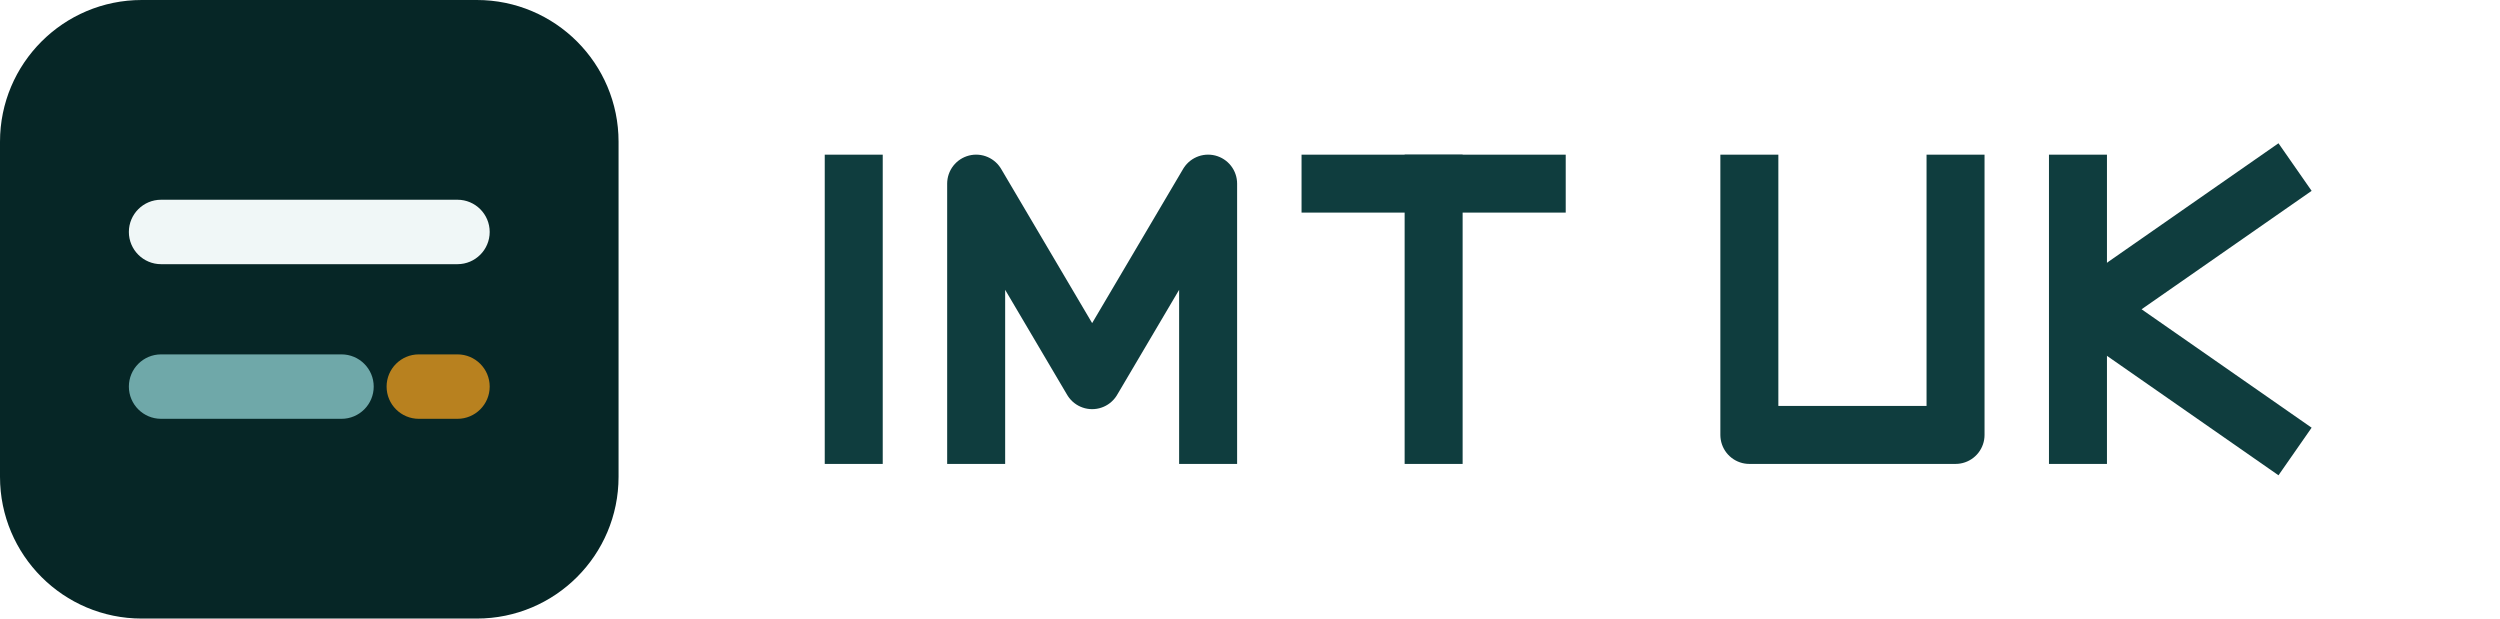
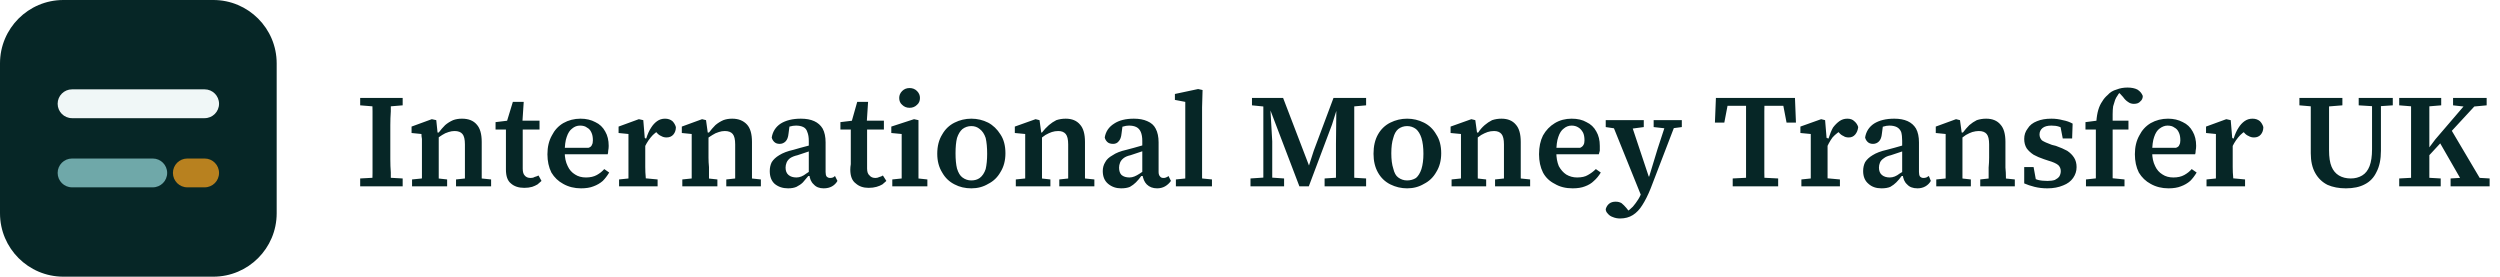
- <svg xmlns="http://www.w3.org/2000/svg" viewBox="0 0 194 48" width="194" height="48" role="img" aria-labelledby="lt">
-   <rect width="48" height="48" rx="11" fill="#062626" />
-   <rect x="10" y="15.5" width="28" height="5" rx="2.5" fill="#F0F7F7" />
-   <rect x="10" y="27.5" width="19" height="5" rx="2.5" fill="#6FA8A9" />
-   <rect x="30" y="27.5" width="8" height="5" rx="2.5" fill="#B8811F" />
-   <g transform="translate(64 12)" fill="none" stroke="#0F3D3E" stroke-width="4.5" stroke-linecap="square" stroke-linejoin="round">
-     <path d="M2.25 2.25V21.75" />
-     <path d="M11.75 21.75V2.25L20.75 17.5L29.75 2.25V21.75" />
-     <path d="M39.25 2.25H55.25" />
-     <path d="M47.25 2.25V21.75" />
-     <path d="M71.75 2.25V21.75H87.75V2.25" />
-     <path d="M97.25 2.25V21.75" />
-     <path d="M112.25 2.25L98.25 12L112.25 21.75" />
+ <svg xmlns="http://www.w3.org/2000/svg" viewBox="0 0 506 56" width="506" height="56" role="img" aria-labelledby="lt">
+   <rect width="56" height="56" rx="12.83" fill="#062626" />
+   <g transform="scale(1.1667)">
+     <rect x="10" y="15.5" width="28" height="5" rx="2.5" fill="#F0F7F7" />
+     <rect x="10" y="27.5" width="19" height="5" rx="2.5" fill="#6FA8A9" />
+     <rect x="30" y="27.5" width="8" height="5" rx="2.5" fill="#B8811F" />
+   </g>
+   <g fill="#062626">
+     <path transform="translate(72 37.72)" d="M0.9 0V-1.6L4.6 -1.8H5.9L9.5 -1.6V0ZM3.3 0Q3.4 -1.4 3.4 -2.7Q3.4 -4.1 3.4 -5.5Q3.4 -6.9 3.4 -8.3V-9.7Q3.4 -11 3.4 -12.4Q3.4 -13.8 3.4 -15.2Q3.4 -16.6 3.3 -17.9H7.1Q7.1 -16.6 7.1 -15.2Q7 -13.8 7 -12.4Q7 -11.1 7 -9.7V-8.3Q7 -6.9 7 -5.5Q7 -4.1 7.1 -2.8Q7.1 -1.4 7.1 0ZM0.9 -16.4V-17.9H9.5V-16.4L5.9 -16.1H4.6Z M11.4 0V-1.4L14.4 -1.7H15.8L18.5 -1.4V0ZM13.3 0Q13.3 -0.8 13.4 -1.8Q13.4 -2.8 13.4 -3.9Q13.4 -4.9 13.4 -5.8V-7.3Q13.4 -7.9 13.4 -8.5Q13.4 -9 13.4 -9.6Q13.3 -10.1 13.3 -10.6L11.3 -10.8V-12.1L15.4 -13.6L16.3 -13.4L16.6 -10.5L16.8 -10.5V-5.8Q16.8 -4.9 16.8 -3.9Q16.8 -2.8 16.8 -1.8Q16.8 -0.8 16.8 0ZM20.3 0V-1.4L23.1 -1.7H24.5L27.4 -1.4V0ZM22.1 0Q22.1 -0.8 22.1 -1.8Q22.1 -2.8 22.1 -3.8Q22.1 -4.9 22.1 -5.8V-8.5Q22.1 -10 21.6 -10.6Q21.1 -11.2 20 -11.2Q19.4 -11.2 18.8 -11Q18.1 -10.8 17.5 -10.4Q16.8 -10 16.2 -9.4L16.1 -10.9H16.8Q17.4 -11.7 18.1 -12.4Q18.8 -13 19.7 -13.4Q20.5 -13.7 21.5 -13.7Q23.5 -13.7 24.5 -12.5Q25.5 -11.4 25.5 -9V-5.8Q25.5 -4.9 25.5 -3.8Q25.5 -2.8 25.5 -1.8Q25.5 -0.8 25.5 0Z M32.1 -11.5V-13.3H37.2V-11.5ZM34.1 0.3Q32.4 0.3 31.4 -0.6Q30.4 -1.4 30.4 -3.4Q30.4 -3.9 30.4 -4.5Q30.4 -5 30.4 -5.7V-11.5H28.3V-13L31.6 -13.4L30.4 -12.5L31.8 -17.1H34L33.7 -12.5L33.8 -12.2V-3.6Q33.8 -2.6 34.2 -2.2Q34.6 -1.7 35.4 -1.7Q35.9 -1.7 36.2 -1.9Q36.6 -2 37 -2.2L37.6 -1.1Q37.3 -0.8 36.8 -0.4Q36.3 -0.1 35.7 0.1Q35 0.3 34.1 0.3Z M45.6 0.4Q43.6 0.4 42 -0.5Q40.5 -1.3 39.6 -2.8Q38.8 -4.4 38.8 -6.5Q38.8 -8.7 39.7 -10.3Q40.5 -11.9 42 -12.8Q43.6 -13.7 45.5 -13.7Q47.2 -13.7 48.5 -13Q49.8 -12.4 50.5 -11.1Q51.2 -9.9 51.2 -8.2Q51.2 -7.7 51.1 -7.2Q51.1 -6.8 51 -6.5H40.9V-7.8H47.1Q47.7 -8 47.8 -8.4Q48 -8.7 48 -9.3Q48 -10.3 47.7 -10.9Q47.4 -11.6 46.8 -11.9Q46.3 -12.3 45.4 -12.3Q44.5 -12.3 43.8 -11.7Q43.1 -11.2 42.7 -10Q42.3 -8.9 42.3 -6.9Q42.3 -5.3 42.9 -4.1Q43.4 -3 44.4 -2.4Q45.3 -1.8 46.6 -1.8Q47.9 -1.8 48.8 -2.3Q49.7 -2.8 50.3 -3.5L51.3 -2.8Q50.7 -1.8 50 -1.1Q49.2 -0.4 48.1 -0Q47.1 0.4 45.6 0.4Z M53.3 0V-1.4L56.2 -1.7H57.9L61.1 -1.4V0ZM55.2 0Q55.2 -0.8 55.2 -1.8Q55.2 -2.8 55.2 -3.9Q55.2 -4.9 55.2 -5.8V-7.3Q55.2 -7.9 55.2 -8.5Q55.2 -9 55.2 -9.6Q55.2 -10.1 55.2 -10.6L53.2 -10.8V-12.1L57.3 -13.6L58.2 -13.4L58.5 -9.8L58.6 -9.8V-5.8Q58.6 -4.9 58.6 -3.9Q58.6 -2.8 58.7 -1.8Q58.7 -0.8 58.7 0ZM58.3 -7.5 58 -9.7H58.8Q59.2 -11 59.8 -11.9Q60.3 -12.7 61 -13.2Q61.7 -13.7 62.6 -13.7Q63.5 -13.7 64.1 -13.2Q64.6 -12.7 64.8 -12Q64.8 -11.1 64.3 -10.5Q63.8 -9.9 62.9 -9.9Q62.3 -9.9 61.8 -10.2Q61.3 -10.4 60.9 -10.9L60.3 -11.5L61.7 -11.5Q60.5 -10.9 59.7 -9.9Q58.8 -8.8 58.3 -7.5Z M66.1 0V-1.4L69 -1.7H70.4L73.2 -1.4V0ZM68 0Q68 -0.8 68 -1.8Q68 -2.8 68 -3.9Q68 -4.9 68 -5.8V-7.3Q68 -7.9 68 -8.5Q68 -9 68 -9.6Q68 -10.1 68 -10.6L66 -10.8V-12.1L70.1 -13.6L70.9 -13.4L71.3 -10.5L71.4 -10.5V-5.8Q71.4 -4.9 71.5 -3.9Q71.5 -2.8 71.5 -1.8Q71.5 -0.8 71.5 0ZM75 0V-1.4L77.8 -1.7H79.2L82 -1.4V0ZM76.7 0Q76.8 -0.8 76.8 -1.8Q76.8 -2.8 76.8 -3.8Q76.8 -4.9 76.8 -5.8V-8.5Q76.8 -10 76.3 -10.6Q75.8 -11.2 74.7 -11.2Q74.1 -11.2 73.5 -11Q72.8 -10.8 72.2 -10.4Q71.5 -10 70.8 -9.4L70.7 -10.9H71.5Q72.1 -11.7 72.8 -12.4Q73.5 -13 74.4 -13.4Q75.2 -13.7 76.2 -13.7Q78.1 -13.7 79.2 -12.5Q80.2 -11.4 80.2 -9V-5.8Q80.2 -4.9 80.2 -3.8Q80.2 -2.8 80.2 -1.8Q80.2 -0.8 80.2 0Z M87.5 0.4Q85.9 0.4 84.8 -0.5Q83.8 -1.4 83.8 -3.1Q83.8 -4.1 84.2 -4.9Q84.7 -5.7 85.7 -6.3Q86.8 -7 88.6 -7.4Q89.3 -7.6 90 -7.8Q90.8 -8 91.5 -8.2Q92.2 -8.4 93 -8.6V-7.5Q92.1 -7.2 91.2 -6.9Q90.3 -6.6 89.4 -6.3Q88.5 -6.1 87.9 -5.7Q87.4 -5.3 87.2 -4.8Q87 -4.3 87 -3.8Q87 -2.8 87.6 -2.3Q88.2 -1.8 89.2 -1.8Q89.7 -1.8 90.2 -2Q90.7 -2.2 91.2 -2.6Q91.7 -2.9 92.5 -3.5L92.6 -2.1H91.6Q91 -1.4 90.5 -0.8Q90 -0.3 89.2 0.1Q88.5 0.4 87.5 0.4ZM94.7 0.4Q93.4 0.4 92.7 -0.4Q91.9 -1.1 91.8 -2.5L91.7 -2.6V-9.2Q91.7 -10.3 91.4 -11Q91.2 -11.7 90.6 -12Q90 -12.3 89.1 -12.3Q88.5 -12.3 87.8 -12.1Q87.2 -12 86.6 -11.8L87.9 -13L87.6 -10.7Q87.5 -9.6 87 -9.1Q86.5 -8.6 85.8 -8.6Q85.1 -8.6 84.7 -9Q84.3 -9.4 84.2 -9.9Q84.5 -11.7 86 -12.7Q87.6 -13.7 90.1 -13.7Q91.7 -13.7 92.8 -13.2Q93.9 -12.7 94.5 -11.7Q95.1 -10.6 95.1 -8.9V-2.9Q95.1 -2.3 95.3 -2Q95.6 -1.7 96 -1.7Q96.3 -1.7 96.6 -1.8Q96.8 -1.9 97 -2.1L97.5 -1.1Q97.1 -0.4 96.4 -0Q95.7 0.4 94.7 0.4Z M101.9 -11.5V-13.3H106.9V-11.5ZM103.8 0.3Q102.2 0.3 101.2 -0.6Q100.1 -1.4 100.1 -3.4Q100.1 -3.9 100.2 -4.5Q100.2 -5 100.2 -5.7V-11.5H98.1V-13L101.4 -13.4L100.2 -12.5L101.5 -17.1H103.7L103.4 -12.5L103.5 -12.2V-3.6Q103.5 -2.6 104 -2.2Q104.4 -1.7 105.2 -1.7Q105.6 -1.7 106 -1.9Q106.4 -2 106.7 -2.2L107.4 -1.1Q107.1 -0.8 106.6 -0.4Q106.1 -0.1 105.4 0.1Q104.7 0.3 103.8 0.3Z M108.6 0V-1.4L111.5 -1.7H112.9L115.7 -1.4V0ZM110.5 0Q110.5 -0.8 110.5 -1.8Q110.5 -2.8 110.5 -3.9Q110.5 -4.9 110.5 -5.8V-7.2Q110.5 -8.2 110.5 -9Q110.5 -9.8 110.5 -10.6L108.4 -10.8V-12.1L113 -13.6L113.9 -13.4L113.9 -9.9V-5.8Q113.9 -4.9 113.9 -3.9Q113.9 -2.8 113.9 -1.8Q113.9 -0.8 113.9 0ZM112.1 -15.9Q111.2 -15.9 110.6 -16.5Q110 -17 110 -17.9Q110 -18.7 110.6 -19.3Q111.2 -19.9 112.1 -19.9Q113 -19.9 113.6 -19.3Q114.2 -18.7 114.2 -17.9Q114.2 -17 113.6 -16.5Q113 -15.9 112.1 -15.9Z M124.6 0.4Q122.7 0.4 121.2 -0.4Q119.6 -1.2 118.7 -2.8Q117.7 -4.4 117.7 -6.6Q117.7 -8.9 118.7 -10.5Q119.6 -12.1 121.2 -12.9Q122.8 -13.7 124.6 -13.7Q126.4 -13.7 128 -12.9Q129.5 -12.1 130.5 -10.5Q131.5 -9 131.5 -6.7Q131.5 -4.5 130.5 -2.9Q129.6 -1.3 128 -0.5Q126.5 0.4 124.6 0.4ZM124.6 -1.2Q125.6 -1.2 126.3 -1.7Q127.1 -2.3 127.5 -3.5Q127.8 -4.8 127.8 -6.6Q127.8 -8.5 127.5 -9.8Q127.1 -11 126.3 -11.6Q125.6 -12.2 124.6 -12.2Q123.6 -12.2 122.8 -11.6Q122.1 -11 121.7 -9.8Q121.4 -8.6 121.4 -6.7Q121.4 -4.8 121.7 -3.6Q122.1 -2.3 122.8 -1.8Q123.6 -1.2 124.6 -1.2Z M133.6 0V-1.4L136.5 -1.7H137.9L140.6 -1.4V0ZM135.5 0Q135.5 -0.8 135.5 -1.8Q135.5 -2.8 135.5 -3.9Q135.5 -4.9 135.5 -5.8V-7.3Q135.5 -7.9 135.5 -8.5Q135.5 -9 135.5 -9.6Q135.5 -10.1 135.5 -10.6L133.4 -10.8V-12.1L137.6 -13.6L138.4 -13.4L138.8 -10.5L138.9 -10.5V-5.8Q138.9 -4.9 138.9 -3.9Q138.9 -2.8 138.9 -1.8Q138.9 -0.8 138.9 0ZM142.4 0V-1.4L145.2 -1.7H146.6L149.5 -1.4V0ZM144.2 0Q144.2 -0.8 144.2 -1.8Q144.2 -2.8 144.2 -3.8Q144.2 -4.9 144.2 -5.8V-8.5Q144.2 -10 143.7 -10.6Q143.2 -11.2 142.2 -11.2Q141.5 -11.2 140.9 -11Q140.3 -10.8 139.6 -10.4Q139 -10 138.3 -9.4L138.2 -10.9H138.9Q139.5 -11.7 140.3 -12.4Q141 -13 141.8 -13.4Q142.7 -13.7 143.7 -13.7Q145.6 -13.7 146.6 -12.5Q147.6 -11.4 147.6 -9V-5.8Q147.6 -4.9 147.6 -3.8Q147.6 -2.8 147.6 -1.8Q147.6 -0.8 147.7 0Z M154.9 0.4Q153.4 0.4 152.3 -0.5Q151.2 -1.4 151.2 -3.1Q151.2 -4.1 151.7 -4.9Q152.1 -5.7 153.2 -6.3Q154.2 -7 156 -7.4Q156.8 -7.6 157.5 -7.8Q158.2 -8 158.9 -8.2Q159.7 -8.4 160.4 -8.6V-7.5Q159.5 -7.2 158.6 -6.9Q157.7 -6.6 156.8 -6.3Q155.9 -6.1 155.4 -5.7Q154.9 -5.3 154.7 -4.8Q154.5 -4.3 154.5 -3.8Q154.5 -2.8 155 -2.3Q155.6 -1.8 156.6 -1.8Q157.1 -1.8 157.6 -2Q158.1 -2.2 158.7 -2.6Q159.2 -2.9 159.9 -3.5L160.1 -2.1H159Q158.5 -1.4 157.9 -0.8Q157.4 -0.3 156.7 0.1Q156 0.4 154.9 0.4ZM162.2 0.4Q160.9 0.4 160.1 -0.4Q159.4 -1.1 159.2 -2.5L159.2 -2.6V-9.2Q159.2 -10.3 158.9 -11Q158.6 -11.7 158 -12Q157.4 -12.3 156.5 -12.3Q155.9 -12.3 155.3 -12.1Q154.7 -12 154 -11.8L155.3 -13L155 -10.7Q154.9 -9.6 154.4 -9.1Q154 -8.6 153.3 -8.6Q152.5 -8.6 152.1 -9Q151.7 -9.4 151.6 -9.9Q151.9 -11.7 153.5 -12.7Q155 -13.7 157.5 -13.7Q159.1 -13.7 160.2 -13.2Q161.4 -12.7 161.9 -11.7Q162.5 -10.6 162.5 -8.9V-2.9Q162.5 -2.3 162.8 -2Q163 -1.7 163.5 -1.7Q163.8 -1.7 164 -1.8Q164.3 -1.9 164.5 -2.1L165 -1.1Q164.5 -0.4 163.8 -0Q163.1 0.4 162.2 0.4Z M166 0V-1.4L168.9 -1.7H170.3L173.3 -1.4V0ZM167.9 0Q167.9 -1 167.9 -1.9Q167.9 -2.9 167.9 -3.9Q167.9 -4.9 167.9 -5.8V-17.1L165.8 -17.5V-18.7L170.5 -19.7L171.4 -19.5L171.3 -16V-5.8Q171.3 -4.9 171.3 -3.9Q171.3 -2.9 171.3 -1.9Q171.3 -1 171.4 0Z M181.1 0V-1.6L184.1 -1.8H185L187.9 -1.6V0ZM181.4 -16.4V-17.9H184.8V-16.1H184.4ZM183.7 0V-17.9H185L185.5 -9.1V0ZM191 0 184.9 -16H184.2V-17.9H187.7L193.1 -3.8H192.8L193.9 -7.2L197.9 -17.9H199.6V-16H198.7L197.6 -12.5L192.9 0ZM196.1 0V-1.6L199.2 -1.8H201.1L204.5 -1.6V0ZM198.4 0Q198.4 -1.5 198.4 -2.9Q198.4 -4.3 198.4 -5.7Q198.4 -7.2 198.4 -8.6L198.5 -17.9H202.1Q202.1 -16.6 202.1 -15.2Q202.1 -13.8 202.1 -12.4Q202.1 -11.1 202.1 -9.7V-8.3Q202.1 -6.9 202.1 -5.5Q202.1 -4.1 202.1 -2.8Q202.1 -1.4 202.1 0ZM200.7 -16.1V-17.9H204.5V-16.4L201.1 -16.1Z M212.8 0.4Q211 0.4 209.4 -0.4Q207.8 -1.2 206.9 -2.8Q206 -4.4 206 -6.6Q206 -8.9 206.9 -10.5Q207.8 -12.1 209.4 -12.9Q211 -13.7 212.8 -13.7Q214.6 -13.7 216.2 -12.9Q217.8 -12.1 218.7 -10.5Q219.7 -9 219.7 -6.7Q219.7 -4.5 218.7 -2.9Q217.8 -1.3 216.2 -0.5Q214.7 0.4 212.8 0.4ZM212.8 -1.2Q213.8 -1.2 214.6 -1.7Q215.3 -2.3 215.7 -3.5Q216.1 -4.8 216.1 -6.6Q216.1 -8.5 215.7 -9.8Q215.3 -11 214.6 -11.6Q213.8 -12.2 212.8 -12.2Q211.8 -12.2 211 -11.6Q210.3 -11 210 -9.8Q209.6 -8.6 209.6 -6.7Q209.6 -4.8 210 -3.6Q210.3 -2.3 211 -1.8Q211.8 -1.2 212.8 -1.2Z M221.8 0V-1.4L224.7 -1.7H226.1L228.8 -1.4V0ZM223.7 0Q223.7 -0.8 223.7 -1.8Q223.7 -2.8 223.7 -3.9Q223.7 -4.9 223.7 -5.8V-7.3Q223.7 -7.9 223.7 -8.5Q223.7 -9 223.7 -9.6Q223.7 -10.1 223.7 -10.6L221.6 -10.8V-12.1L225.8 -13.6L226.6 -13.4L227 -10.5L227.1 -10.5V-5.8Q227.1 -4.9 227.1 -3.9Q227.1 -2.8 227.1 -1.8Q227.1 -0.8 227.2 0ZM230.6 0V-1.4L233.4 -1.7H234.8L237.7 -1.4V0ZM232.4 0Q232.4 -0.8 232.4 -1.8Q232.4 -2.8 232.4 -3.8Q232.4 -4.9 232.4 -5.8V-8.5Q232.4 -10 231.9 -10.6Q231.4 -11.2 230.4 -11.2Q229.7 -11.2 229.1 -11Q228.5 -10.8 227.8 -10.4Q227.2 -10 226.5 -9.4L226.4 -10.9H227.2Q227.7 -11.7 228.5 -12.4Q229.2 -13 230 -13.4Q230.9 -13.7 231.9 -13.7Q233.8 -13.7 234.8 -12.5Q235.8 -11.4 235.8 -9V-5.8Q235.8 -4.9 235.8 -3.8Q235.8 -2.8 235.8 -1.8Q235.8 -0.8 235.9 0Z M246.3 0.4Q244.2 0.4 242.7 -0.5Q241.1 -1.3 240.3 -2.8Q239.5 -4.4 239.5 -6.5Q239.5 -8.7 240.3 -10.3Q241.2 -11.9 242.7 -12.8Q244.2 -13.7 246.1 -13.7Q247.9 -13.7 249.1 -13Q250.4 -12.4 251.1 -11.1Q251.8 -9.9 251.8 -8.2Q251.8 -7.7 251.8 -7.2Q251.7 -6.8 251.6 -6.5H241.6V-7.8H247.8Q248.3 -8 248.5 -8.4Q248.7 -8.7 248.7 -9.3Q248.7 -10.3 248.4 -10.9Q248 -11.6 247.5 -11.9Q246.9 -12.3 246.1 -12.3Q245.2 -12.3 244.5 -11.7Q243.8 -11.2 243.4 -10Q243 -8.9 243 -6.9Q243 -5.3 243.5 -4.1Q244.1 -3 245 -2.4Q246 -1.8 247.2 -1.8Q248.6 -1.8 249.4 -2.3Q250.3 -2.8 251 -3.5L252 -2.8Q251.4 -1.8 250.6 -1.1Q249.9 -0.4 248.8 -0Q247.8 0.4 246.3 0.4Z M255.9 6.5Q255.1 6.5 254.4 6.2Q253.8 6 253.4 5.5Q253 5.1 253 4.6Q253.2 3.9 253.7 3.5Q254.2 3.1 255 3.1Q255.7 3.1 256.2 3.4Q256.7 3.8 257.2 4.4L257.9 5.3L257 5.5L257.2 5.2Q257.9 4.7 258.5 4.1Q259.1 3.4 259.6 2.6Q260.1 1.8 260.4 0.8L261 -0.6L261.4 -0.7L263.5 -7.6L265.4 -13.4H267.4L262.1 0.4Q261.3 2.4 260.4 3.8Q259.6 5.1 258.5 5.8Q257.4 6.5 255.9 6.5ZM260.3 2.2 254 -13.4H257.9L261.7 -2L262.4 -1.8ZM253 -12V-13.4H260.7V-12L257.7 -11.6H255.7ZM262.7 -12V-13.4H268.4V-12L266.1 -11.7H265.4Z M278.7 0V-1.6L282.6 -1.8H283.9L287.9 -1.6V0ZM281.4 0Q281.4 -1.4 281.4 -2.7Q281.4 -4.1 281.4 -5.5Q281.4 -6.9 281.4 -8.3V-9.7Q281.4 -11 281.4 -12.4Q281.4 -13.8 281.4 -15.2Q281.4 -16.6 281.4 -17.9H285.2Q285.1 -16.6 285.1 -15.2Q285.1 -13.8 285.1 -12.4Q285.1 -11.1 285.1 -9.7V-8.3Q285.1 -6.9 285.1 -5.5Q285.1 -4.1 285.1 -2.8Q285.1 -1.4 285.2 0ZM275.1 -12.9 275.3 -17.9H291.3L291.5 -12.9H289.6L288.7 -17.6L290.1 -16.3H276.5L277.9 -17.6L277 -12.9Z M292.6 0V-1.4L295.5 -1.7H297.1L300.4 -1.4V0ZM294.5 0Q294.5 -0.8 294.5 -1.8Q294.5 -2.8 294.5 -3.9Q294.5 -4.9 294.5 -5.8V-7.3Q294.5 -7.9 294.5 -8.5Q294.5 -9 294.5 -9.6Q294.5 -10.1 294.5 -10.6L292.4 -10.8V-12.1L296.6 -13.6L297.4 -13.4L297.7 -9.8L297.9 -9.8V-5.8Q297.9 -4.9 297.9 -3.9Q297.9 -2.8 297.9 -1.8Q297.9 -0.8 297.9 0ZM297.6 -7.5 297.3 -9.7H298.1Q298.5 -11 299 -11.9Q299.6 -12.7 300.3 -13.2Q301 -13.7 301.9 -13.7Q302.8 -13.7 303.3 -13.2Q303.9 -12.7 304.1 -12Q304 -11.1 303.5 -10.5Q303 -9.9 302.2 -9.9Q301.5 -9.9 301.1 -10.2Q300.6 -10.4 300.2 -10.9L299.6 -11.5L301 -11.5Q299.8 -10.9 298.9 -9.9Q298.1 -8.8 297.6 -7.5Z M308.8 0.4Q307.2 0.4 306.2 -0.5Q305.1 -1.4 305.1 -3.1Q305.1 -4.1 305.5 -4.9Q306 -5.7 307 -6.3Q308.1 -7 309.9 -7.4Q310.6 -7.6 311.4 -7.8Q312.1 -8 312.8 -8.2Q313.6 -8.4 314.3 -8.6V-7.5Q313.4 -7.2 312.5 -6.9Q311.6 -6.6 310.7 -6.3Q309.8 -6.1 309.3 -5.7Q308.7 -5.3 308.5 -4.8Q308.3 -4.3 308.3 -3.8Q308.3 -2.8 308.9 -2.3Q309.5 -1.8 310.5 -1.8Q311 -1.8 311.5 -2Q312 -2.2 312.5 -2.6Q313.1 -2.9 313.8 -3.5L314 -2.1H312.9Q312.4 -1.4 311.8 -0.8Q311.3 -0.3 310.6 0.1Q309.9 0.4 308.8 0.4ZM316.1 0.4Q314.7 0.4 314 -0.4Q313.2 -1.1 313.1 -2.5L313 -2.6V-9.2Q313 -10.3 312.8 -11Q312.5 -11.7 311.9 -12Q311.3 -12.3 310.4 -12.3Q309.8 -12.3 309.2 -12.1Q308.6 -12 307.9 -11.8L309.2 -13L308.9 -10.7Q308.8 -9.6 308.3 -9.1Q307.8 -8.6 307.1 -8.6Q306.4 -8.6 306 -9Q305.6 -9.4 305.5 -9.9Q305.8 -11.7 307.3 -12.7Q308.9 -13.7 311.4 -13.7Q313 -13.7 314.1 -13.2Q315.2 -12.7 315.8 -11.7Q316.4 -10.6 316.4 -8.9V-2.9Q316.4 -2.3 316.6 -2Q316.9 -1.7 317.3 -1.7Q317.6 -1.7 317.9 -1.8Q318.1 -1.9 318.4 -2.1L318.8 -1.1Q318.4 -0.4 317.7 -0Q317 0.4 316.1 0.4Z M319.9 0V-1.4L322.8 -1.7H324.2L326.9 -1.4V0ZM321.8 0Q321.8 -0.8 321.8 -1.8Q321.8 -2.8 321.8 -3.9Q321.8 -4.9 321.8 -5.8V-7.3Q321.8 -7.9 321.8 -8.5Q321.8 -9 321.8 -9.6Q321.8 -10.1 321.8 -10.6L319.8 -10.8V-12.1L323.9 -13.6L324.7 -13.4L325.1 -10.5L325.2 -10.5V-5.8Q325.2 -4.9 325.2 -3.9Q325.2 -2.8 325.2 -1.8Q325.2 -0.8 325.3 0ZM328.8 0V-1.4L331.5 -1.7H332.9L335.8 -1.4V0ZM330.5 0Q330.5 -0.8 330.5 -1.8Q330.5 -2.8 330.5 -3.8Q330.6 -4.9 330.6 -5.8V-8.5Q330.6 -10 330.1 -10.6Q329.6 -11.2 328.5 -11.2Q327.9 -11.2 327.2 -11Q326.6 -10.8 325.9 -10.4Q325.3 -10 324.6 -9.4L324.5 -10.9H325.3Q325.9 -11.7 326.6 -12.4Q327.3 -13 328.1 -13.4Q329 -13.7 330 -13.7Q331.9 -13.7 332.9 -12.5Q333.9 -11.4 333.9 -9V-5.8Q333.9 -4.9 333.9 -3.8Q334 -2.8 334 -1.8Q334 -0.8 334 0Z M342.4 0.4Q341 0.4 339.8 0.1Q338.6 -0.2 337.7 -0.6L337.7 -3.9H339.6L340.2 -0.6L338.9 -0.6V-1.9Q339.6 -1.6 340.5 -1.3Q341.3 -1.1 342.4 -1.1Q343.3 -1.1 343.9 -1.3Q344.5 -1.6 344.8 -2Q345.1 -2.5 345.1 -3.1Q345.1 -3.8 344.6 -4.3Q344 -4.8 342.6 -5.2L341.7 -5.5Q340.5 -5.9 339.6 -6.4Q338.7 -7 338.2 -7.7Q337.7 -8.5 337.7 -9.6Q337.7 -10.8 338.4 -11.7Q339 -12.7 340.3 -13.2Q341.5 -13.7 343.2 -13.7Q344.4 -13.7 345.5 -13.4Q346.6 -13.2 347.5 -12.7L347.4 -9.7H345.5L344.9 -12.8H346.1V-11.5Q345.4 -11.9 344.7 -12.1Q344.1 -12.3 343.2 -12.3Q342 -12.3 341.4 -11.8Q340.8 -11.3 340.8 -10.5Q340.8 -9.8 341.3 -9.3Q341.9 -8.9 343.3 -8.4L344.1 -8.2Q345.5 -7.7 346.4 -7.2Q347.3 -6.6 347.8 -5.8Q348.3 -5 348.3 -3.9Q348.3 -2.7 347.6 -1.7Q346.9 -0.7 345.6 -0.2Q344.2 0.4 342.4 0.4Z M350.2 0V-1.4L353 -1.7H355L358 -1.4V0ZM352.2 0Q352.2 -1 352.2 -1.9Q352.2 -2.9 352.2 -3.9Q352.2 -4.9 352.2 -5.8V-11.5H350.1V-13L353.2 -13.4L352.2 -12.6L352.3 -13.1Q352.4 -14.5 352.7 -15.5Q353 -16.5 353.5 -17.2Q353.9 -17.9 354.6 -18.5Q355.3 -19.3 356.4 -19.6Q357.4 -20 358.6 -20Q359.8 -20 360.6 -19.6Q361.4 -19.1 361.7 -18.3Q361.7 -17.6 361.2 -17.2Q360.8 -16.7 359.9 -16.7Q359.2 -16.7 358.7 -17.1Q358.2 -17.4 357.7 -18.1L356.7 -19.2L357.2 -19.1H357.2L357.6 -19.2Q357.2 -19.1 357 -18.9Q356.8 -18.8 356.6 -18.4Q356.3 -18 356.1 -17.5Q355.9 -16.9 355.7 -16.2Q355.6 -15.5 355.6 -14.6Q355.6 -13.6 355.6 -12.4V-5.8Q355.6 -4.9 355.6 -3.9Q355.6 -2.9 355.6 -1.9Q355.6 -1 355.6 0ZM354.1 -11.5V-13.3H358.8V-11.5Z M366.9 0.4Q364.9 0.4 363.3 -0.5Q361.8 -1.3 360.9 -2.8Q360.1 -4.4 360.1 -6.5Q360.1 -8.7 361 -10.3Q361.8 -11.9 363.3 -12.8Q364.9 -13.7 366.8 -13.7Q368.5 -13.7 369.8 -13Q371.1 -12.4 371.8 -11.1Q372.5 -9.9 372.5 -8.2Q372.5 -7.7 372.4 -7.2Q372.4 -6.8 372.3 -6.5H362.2V-7.8H368.4Q369 -8 369.1 -8.4Q369.3 -8.7 369.3 -9.3Q369.3 -10.3 369 -10.9Q368.7 -11.6 368.1 -11.9Q367.6 -12.3 366.7 -12.3Q365.9 -12.3 365.1 -11.7Q364.4 -11.2 364 -10Q363.6 -8.9 363.6 -6.9Q363.6 -5.3 364.2 -4.1Q364.7 -3 365.7 -2.4Q366.6 -1.8 367.9 -1.8Q369.2 -1.8 370.1 -2.3Q371 -2.8 371.6 -3.5L372.6 -2.8Q372 -1.8 371.3 -1.1Q370.5 -0.4 369.4 -0Q368.4 0.4 366.9 0.4Z M374.6 0V-1.4L377.5 -1.7H379.2L382.4 -1.4V0ZM376.5 0Q376.5 -0.8 376.5 -1.8Q376.5 -2.8 376.5 -3.9Q376.5 -4.9 376.5 -5.8V-7.3Q376.5 -7.9 376.5 -8.5Q376.5 -9 376.5 -9.6Q376.5 -10.1 376.5 -10.6L374.5 -10.8V-12.1L378.6 -13.6L379.5 -13.4L379.8 -9.8L379.9 -9.8V-5.8Q379.9 -4.9 379.9 -3.9Q379.9 -2.8 380 -1.8Q380 -0.8 380 0ZM379.6 -7.5 379.3 -9.7H380.1Q380.5 -11 381.1 -11.9Q381.6 -12.7 382.3 -13.2Q383 -13.7 383.9 -13.7Q384.8 -13.7 385.4 -13.2Q385.9 -12.7 386.1 -12Q386.1 -11.1 385.6 -10.5Q385.1 -9.9 384.2 -9.9Q383.6 -9.9 383.1 -10.2Q382.6 -10.4 382.2 -10.9L381.6 -11.5L383 -11.5Q381.8 -10.9 381 -9.9Q380.1 -8.8 379.6 -7.5Z M402.8 0.4Q400.7 0.4 399.1 -0.3Q397.5 -1.1 396.6 -2.7Q395.7 -4.3 395.7 -6.7V-9.7Q395.7 -11.1 395.7 -12.5Q395.7 -13.8 395.7 -15.2Q395.7 -16.6 395.7 -17.9H399.4Q399.4 -16.6 399.4 -15.2Q399.4 -13.9 399.4 -12.5Q399.4 -11.1 399.4 -9.7V-7.3Q399.4 -5.2 399.9 -4Q400.4 -2.8 401.4 -2.2Q402.4 -1.6 403.8 -1.6Q405.1 -1.6 406.1 -2.2Q407.1 -2.8 407.6 -4.1Q408.1 -5.4 408.1 -7.5V-17.9H409.9V-7.2Q409.9 -4.6 409 -2.9Q408.2 -1.2 406.6 -0.4Q405.1 0.4 402.8 0.4ZM393.4 -16.4V-17.9H402.1V-16.4L398.4 -16.1H396.9ZM405.4 -16.4V-17.9H412.3V-16.4L409.3 -16.2H408.6Z M416 0Q416 -1.4 416 -2.7Q416 -4.1 416 -5.5Q416 -6.9 416 -8.3V-9.7Q416 -11 416 -12.4Q416 -13.8 416 -15.2Q416 -16.6 416 -17.9H419.7Q419.7 -16.6 419.7 -15.2Q419.7 -13.8 419.7 -12.4Q419.7 -11.1 419.7 -9.7V-7.9Q419.7 -6.7 419.7 -5.4Q419.7 -4.1 419.7 -2.7Q419.7 -1.4 419.7 0ZM413.6 0V-1.6L417.3 -1.8H418.5L422 -1.6V0ZM413.6 -16.4V-17.9H422.1V-16.4L418.5 -16.1H417.3ZM424 0V-1.6L427.3 -1.8H428.5L431.9 -1.6V0ZM424.5 -16.4V-17.9H431.3V-16.4L428.1 -16.1L427.2 -16.1ZM418.3 -4.8 418.3 -7.1H419.1L420.9 -9.5L428.1 -17.9H430.4ZM426.9 0 421.5 -9.4 423.8 -12 430.9 0Z" />
  </g>
</svg>
